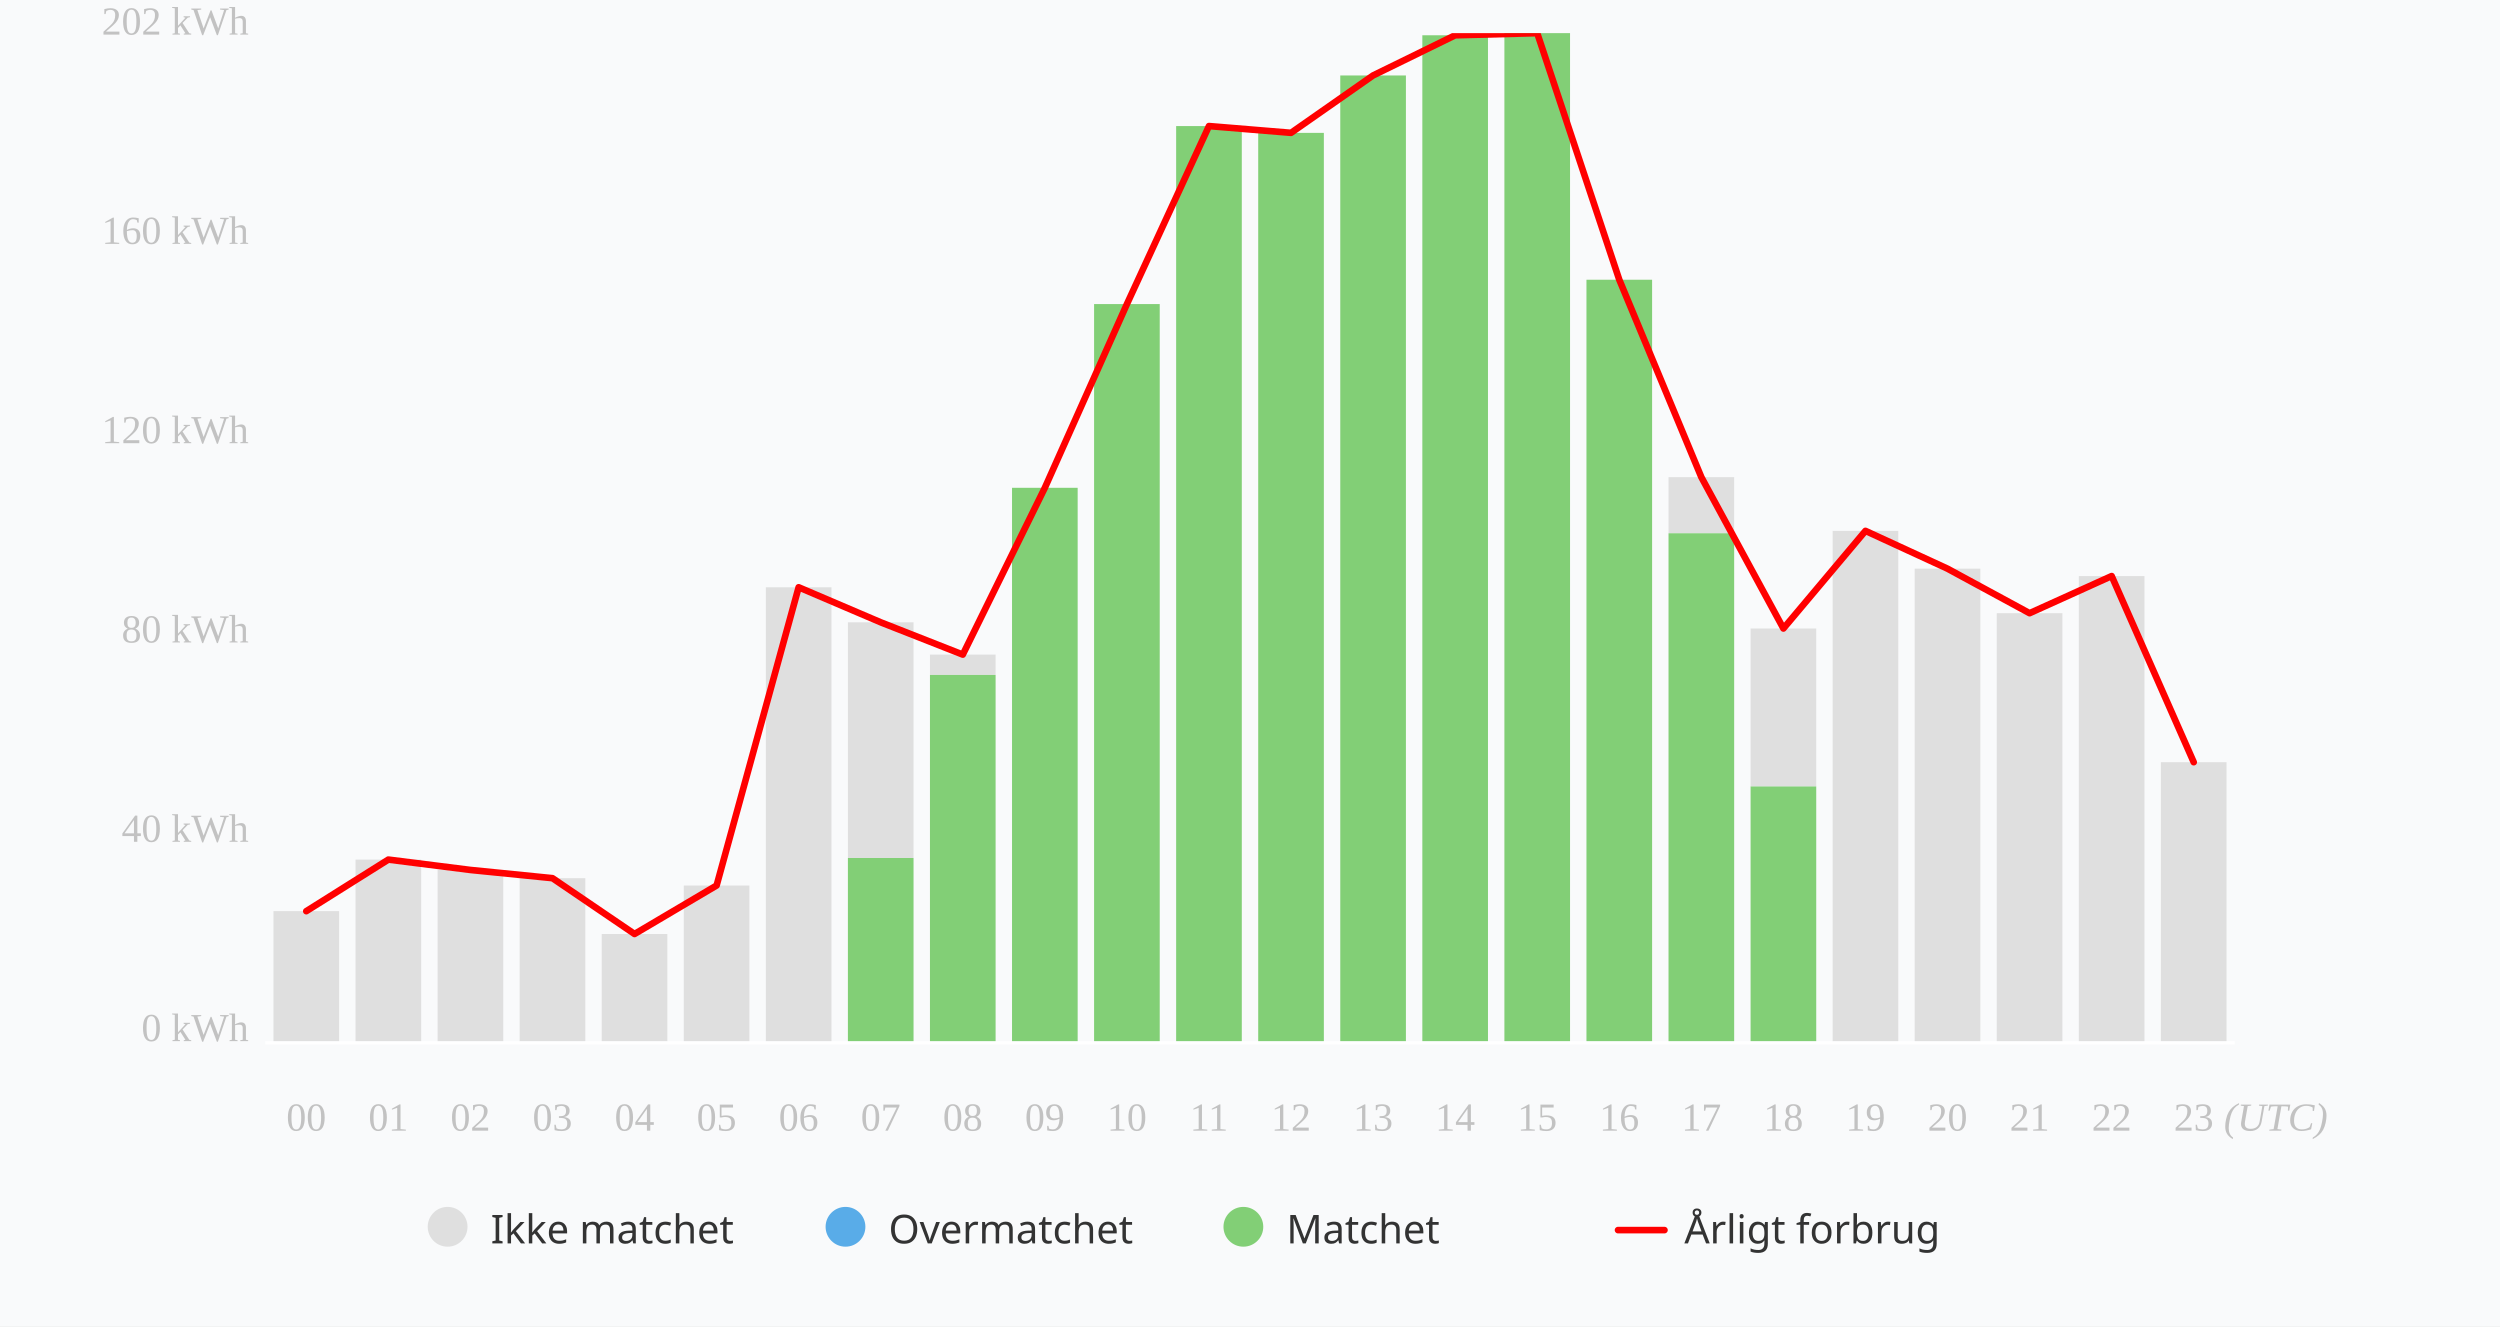
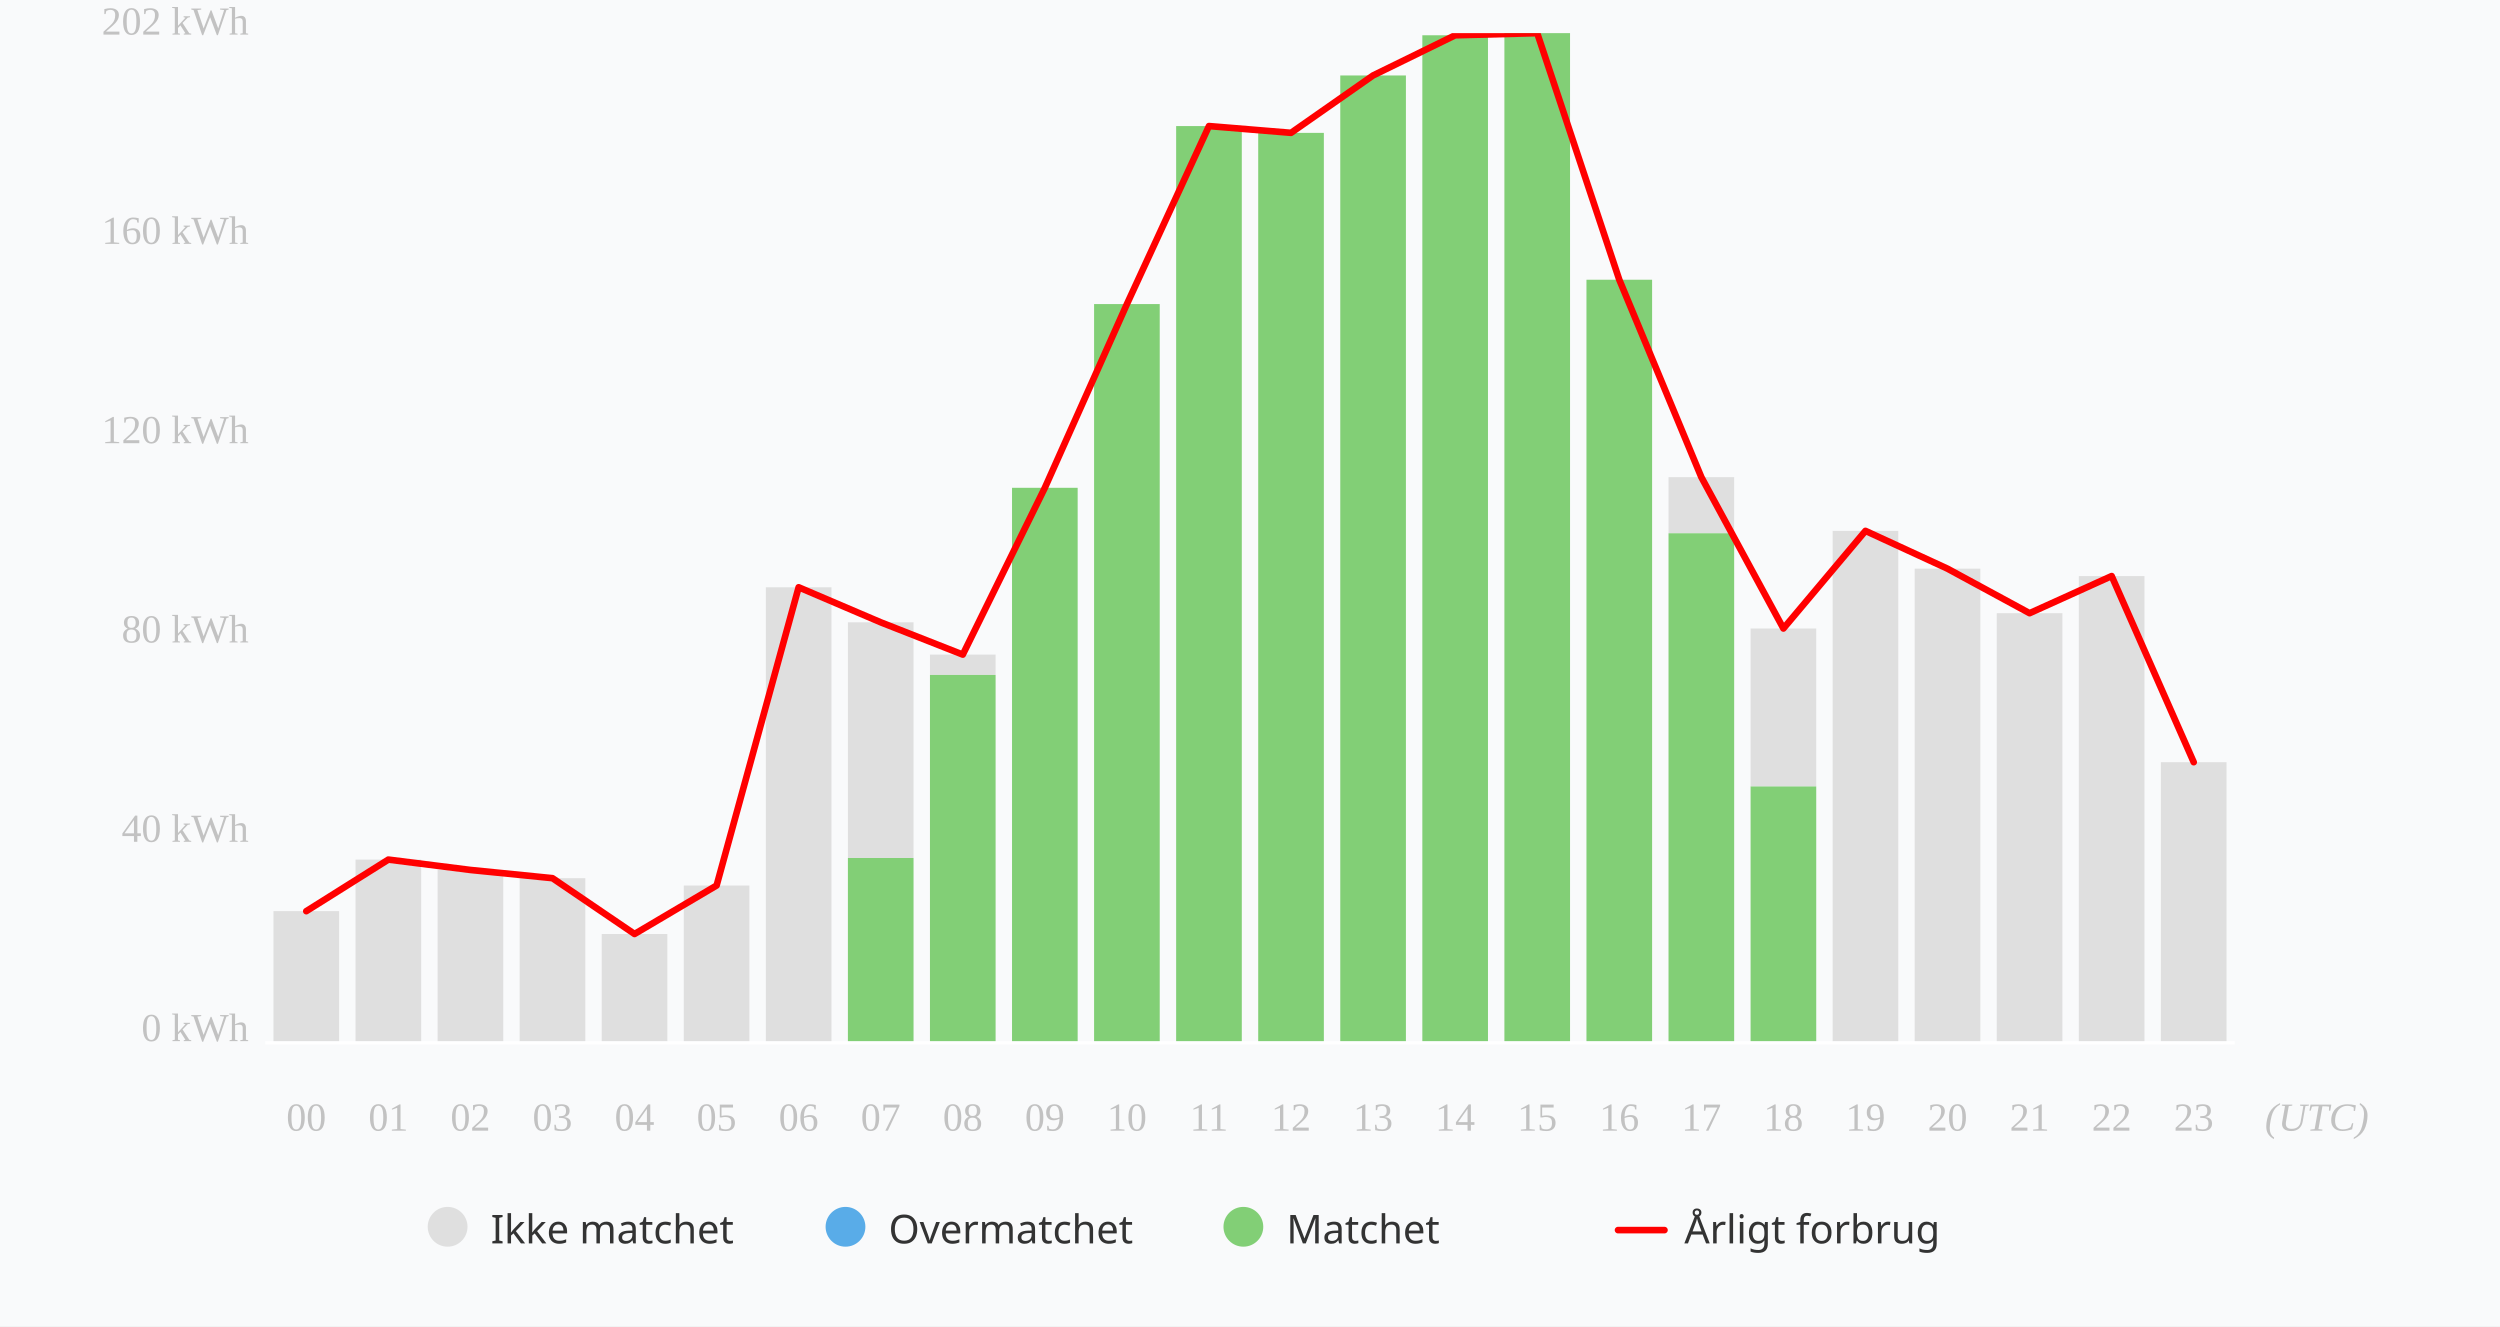
<svg xmlns="http://www.w3.org/2000/svg" class="highcharts-root" viewBox="0 0 754 400" preserveAspectRatio="xMidYMid meet" style="width: 100%; height: auto; display: block;" role="img">
  <defs>
    <filter id="drop-shadow">
      <feDropShadow dx="1" dy="1" flood-color="#000000" flood-opacity="0.75" stdDeviation="2.5" />
    </filter>
    <clipPath id="chart-area">
      <rect x="0" y="0" width="594" height="304" fill="none" />
    </clipPath>
  </defs>
  <rect fill="#F9FAFB" class="highcharts-background" x="0" y="0" width="754" height="400" rx="0" ry="0" />
  <g class="highcharts-grid highcharts-xaxis-grid" data-z-index="1">
    <path fill="none" stroke="#e6e6e6" stroke-width="0" data-z-index="1" class="highcharts-grid-line" d="M 80 10 L 80 314" opacity="1" />
    <path fill="none" stroke="#e6e6e6" stroke-width="0" data-z-index="1" class="highcharts-grid-line" d="M 104.75 10 L 104.75 314" opacity="1" />
    <path fill="none" stroke="#e6e6e6" stroke-width="0" data-z-index="1" class="highcharts-grid-line" d="M 129.5 10 L 129.5 314" opacity="1" />
    <path fill="none" stroke="#e6e6e6" stroke-width="0" data-z-index="1" class="highcharts-grid-line" d="M 154.25 10 L 154.25 314" opacity="1" />
    <path fill="none" stroke="#e6e6e6" stroke-width="0" data-z-index="1" class="highcharts-grid-line" d="M 179 10 L 179 314" opacity="1" />
    <path fill="none" stroke="#e6e6e6" stroke-width="0" data-z-index="1" class="highcharts-grid-line" d="M 203.75 10 L 203.75 314" opacity="1" />
    <path fill="none" stroke="#e6e6e6" stroke-width="0" data-z-index="1" class="highcharts-grid-line" d="M 228.5 10 L 228.5 314" opacity="1" />
    <path fill="none" stroke="#e6e6e6" stroke-width="0" data-z-index="1" class="highcharts-grid-line" d="M 253.25 10 L 253.25 314" opacity="1" />
    <path fill="none" stroke="#e6e6e6" stroke-width="0" data-z-index="1" class="highcharts-grid-line" d="M 278 10 L 278 314" opacity="1" />
    <path fill="none" stroke="#e6e6e6" stroke-width="0" data-z-index="1" class="highcharts-grid-line" d="M 302.75 10 L 302.75 314" opacity="1" />
    <path fill="none" stroke="#e6e6e6" stroke-width="0" data-z-index="1" class="highcharts-grid-line" d="M 327.5 10 L 327.5 314" opacity="1" />
    <path fill="none" stroke="#e6e6e6" stroke-width="0" data-z-index="1" class="highcharts-grid-line" d="M 352.25 10 L 352.25 314" opacity="1" />
    <path fill="none" stroke="#e6e6e6" stroke-width="0" data-z-index="1" class="highcharts-grid-line" d="M 377 10 L 377 314" opacity="1" />
    <path fill="none" stroke="#e6e6e6" stroke-width="0" data-z-index="1" class="highcharts-grid-line" d="M 401.75 10 L 401.75 314" opacity="1" />
    <path fill="none" stroke="#e6e6e6" stroke-width="0" data-z-index="1" class="highcharts-grid-line" d="M 426.5 10 L 426.5 314" opacity="1" />
    <path fill="none" stroke="#e6e6e6" stroke-width="0" data-z-index="1" class="highcharts-grid-line" d="M 451.25 10 L 451.25 314" opacity="1" />
    <path fill="none" stroke="#e6e6e6" stroke-width="0" data-z-index="1" class="highcharts-grid-line" d="M 476 10 L 476 314" opacity="1" />
    <path fill="none" stroke="#e6e6e6" stroke-width="0" data-z-index="1" class="highcharts-grid-line" d="M 500.75 10 L 500.75 314" opacity="1" />
    <path fill="none" stroke="#e6e6e6" stroke-width="0" data-z-index="1" class="highcharts-grid-line" d="M 525.5 10 L 525.5 314" opacity="1" />
    <path fill="none" stroke="#e6e6e6" stroke-width="0" data-z-index="1" class="highcharts-grid-line" d="M 550.25 10 L 550.25 314" opacity="1" />
    <path fill="none" stroke="#e6e6e6" stroke-width="0" data-z-index="1" class="highcharts-grid-line" d="M 575 10 L 575 314" opacity="1" />
    <path fill="none" stroke="#e6e6e6" stroke-width="0" data-z-index="1" class="highcharts-grid-line" d="M 599.75 10 L 599.75 314" opacity="1" />
    <path fill="none" stroke="#e6e6e6" stroke-width="0" data-z-index="1" class="highcharts-grid-line" d="M 624.5 10 L 624.5 314" opacity="1" />
    <path fill="none" stroke="#e6e6e6" stroke-width="0" data-z-index="1" class="highcharts-grid-line" d="M 649.25 10 L 649.25 314" opacity="1" />
    <path fill="none" stroke="#e6e6e6" stroke-width="0" data-z-index="1" class="highcharts-grid-line" d="M 674 10 L 674 314" opacity="1" />
  </g>
  <g class="highcharts-axis highcharts-xaxis" data-z-index="2">
    <path fill="none" class="highcharts-axis-line" stroke="#ffffff" stroke-width="1" d="M 80 314.5 L 674 314.5" />
  </g>
  <g class="highcharts-series-group" data-z-index="3" transform="translate(80,10)">
    <g class="highcharts-series highcharts-series-0 highcharts-column-series" data-z-index="0.1" opacity="1" clip-path="url(#chart-area)">
      <rect x="2.475" y="264.807" width="19.8" height="39.193" fill="#DFDFDF" />
      <rect x="27.225" y="249.253" width="19.8" height="54.747" fill="#DFDFDF" />
      <rect x="51.975" y="252.379" width="19.8" height="51.621" fill="#DFDFDF" />
      <rect x="76.725" y="254.858" width="19.8" height="49.142" fill="#DFDFDF" />
      <rect x="101.475" y="271.69" width="19.8" height="32.31" fill="#DFDFDF" />
      <rect x="126.225" y="257.067" width="19.8" height="46.933" fill="#DFDFDF" />
      <rect x="150.975" y="167.124" width="19.8" height="136.876" fill="#DFDFDF" />
      <rect x="175.725" y="177.689" width="19.8" height="71.086" fill="#DFDFDF" />
      <rect x="200.475" y="187.427" width="19.8" height="6.133" fill="#DFDFDF" />
      <rect x="423.225" y="133.912" width="19.8" height="16.925" fill="#DFDFDF" />
      <rect x="447.975" y="179.553" width="19.8" height="47.655" fill="#DFDFDF" />
      <rect x="472.725" y="150.113" width="19.8" height="153.887" fill="#DFDFDF" />
      <rect x="497.475" y="161.519" width="19.8" height="142.481" fill="#DFDFDF" />
      <rect x="522.225" y="174.939" width="19.8" height="129.061" fill="#DFDFDF" />
      <rect x="546.975" y="163.743" width="19.8" height="140.257" fill="#DFDFDF" />
      <rect x="571.725" y="219.873" width="19.8" height="84.127" fill="#DFDFDF" />
    </g>
    <g class="highcharts-series highcharts-series-1 highcharts-column-series" data-z-index="0.1" opacity="1" clip-path="url(#chart-area)" />
    <g class="highcharts-series highcharts-series-2 highcharts-column-series" data-z-index="0.1" opacity="1" clip-path="url(#chart-area)">
      <rect x="175.725" y="248.776" width="19.8" height="55.224" fill="#82CF76" />
      <rect x="200.475" y="193.561" width="19.8" height="110.439" fill="#82CF76" />
      <rect x="225.225" y="137.122" width="19.8" height="166.878" fill="#82CF76" />
      <rect x="249.975" y="81.713" width="19.8" height="222.287" fill="#82CF76" />
      <rect x="274.725" y="28.023" width="19.8" height="275.977" fill="#82CF76" />
      <rect x="299.475" y="30.065" width="19.8" height="273.935" fill="#82CF76" />
      <rect x="324.225" y="12.754" width="19.8" height="291.246" fill="#82CF76" />
      <rect x="348.975" y="0.641" width="19.8" height="303.359" fill="#82CF76" />
      <rect x="373.725" y="0" width="19.8" height="304" fill="#82CF76" />
      <rect x="398.475" y="74.362" width="19.8" height="229.638" fill="#82CF76" />
      <rect x="423.225" y="150.837" width="19.8" height="153.163" fill="#82CF76" />
      <rect x="447.975" y="227.207" width="19.8" height="76.793" fill="#82CF76" />
    </g>
    <g class="highcharts-series highcharts-series-3 highcharts-line-series" data-z-index="10" opacity="1" clip-path="url(#chart-area)">
      <path fill="none" class="highcharts-graph" d="M 12.375,264.807 37.125,249.253 61.875,252.379 86.625,254.858 111.375,271.69 136.125,257.067 160.875,167.124 185.625,177.689 210.375,187.427 235.125,137.122 259.875,81.713 284.625,28.023 309.375,30.065 334.125,12.754 358.875,0.641 383.625,0 408.375,74.362 433.125,133.912 457.875,179.553 482.625,150.113 507.375,161.519 532.125,174.939 556.875,163.743 581.625,219.873" stroke="#FF0000" stroke-width="2" stroke-linejoin="round" stroke-linecap="round" />
    </g>
  </g>
  <g class="highcharts-axis-labels highcharts-xaxis-labels" data-z-index="7">
    <text x="92.375" y="341" text-anchor="middle" style="cursor: default; font-size: 12px; fill: rgb(194,194,194);">00</text>
    <text x="117.125" y="341" text-anchor="middle" style="cursor: default; font-size: 12px; fill: rgb(194,194,194);">01</text>
    <text x="141.875" y="341" text-anchor="middle" style="cursor: default; font-size: 12px; fill: rgb(194,194,194);">02</text>
    <text x="166.625" y="341" text-anchor="middle" style="cursor: default; font-size: 12px; fill: rgb(194,194,194);">03</text>
    <text x="191.375" y="341" text-anchor="middle" style="cursor: default; font-size: 12px; fill: rgb(194,194,194);">04</text>
    <text x="216.125" y="341" text-anchor="middle" style="cursor: default; font-size: 12px; fill: rgb(194,194,194);">05</text>
    <text x="240.875" y="341" text-anchor="middle" style="cursor: default; font-size: 12px; fill: rgb(194,194,194);">06</text>
    <text x="265.625" y="341" text-anchor="middle" style="cursor: default; font-size: 12px; fill: rgb(194,194,194);">07</text>
    <text x="290.375" y="341" text-anchor="middle" style="cursor: default; font-size: 12px; fill: rgb(194,194,194);">08</text>
    <text x="315.125" y="341" text-anchor="middle" style="cursor: default; font-size: 12px; fill: rgb(194,194,194);">09</text>
    <text x="339.875" y="341" text-anchor="middle" style="cursor: default; font-size: 12px; fill: rgb(194,194,194);">10</text>
    <text x="364.625" y="341" text-anchor="middle" style="cursor: default; font-size: 12px; fill: rgb(194,194,194);">11</text>
    <text x="389.375" y="341" text-anchor="middle" style="cursor: default; font-size: 12px; fill: rgb(194,194,194);">12</text>
    <text x="414.125" y="341" text-anchor="middle" style="cursor: default; font-size: 12px; fill: rgb(194,194,194);">13</text>
    <text x="438.875" y="341" text-anchor="middle" style="cursor: default; font-size: 12px; fill: rgb(194,194,194);">14</text>
    <text x="463.625" y="341" text-anchor="middle" style="cursor: default; font-size: 12px; fill: rgb(194,194,194);">15</text>
    <text x="488.375" y="341" text-anchor="middle" style="cursor: default; font-size: 12px; fill: rgb(194,194,194);">16</text>
    <text x="513.125" y="341" text-anchor="middle" style="cursor: default; font-size: 12px; fill: rgb(194,194,194);">17</text>
    <text x="537.875" y="341" text-anchor="middle" style="cursor: default; font-size: 12px; fill: rgb(194,194,194);">18</text>
    <text x="562.625" y="341" text-anchor="middle" style="cursor: default; font-size: 12px; fill: rgb(194,194,194);">19</text>
    <text x="587.375" y="341" text-anchor="middle" style="cursor: default; font-size: 12px; fill: rgb(194,194,194);">20</text>
    <text x="612.125" y="341" text-anchor="middle" style="cursor: default; font-size: 12px; fill: rgb(194,194,194);">21</text>
    <text x="636.875" y="341" text-anchor="middle" style="cursor: default; font-size: 12px; fill: rgb(194,194,194);">22</text>
    <text x="661.625" y="341" text-anchor="middle" style="cursor: default; font-size: 12px; fill: rgb(194,194,194);">23</text>
-     <text x="686.375" y="341" text-anchor="middle" style="cursor: default; font-size: 12px; fill: rgb(194,194,194); font-style: italic;">(UTC)</text>
+     <text x="698.75" y="341" text-anchor="middle" style="cursor: default; font-size: 12px; fill: rgb(194,194,194); font-style: italic;"> (UTC)</text>
  </g>
  <g class="highcharts-legend" data-z-index="7" transform="translate(119,355)">
    <rect fill="none" class="highcharts-legend-box" rx="0" ry="0" stroke="#999999" stroke-width="0" x="0" y="0" width="517" height="30" />
    <g data-z-index="1">
      <g>
        <g class="highcharts-legend-item highcharts-column-series" data-z-index="1" transform="translate(8,3)">
          <text x="21" y="17" text-anchor="start" data-z-index="2" style="font-size: 12px; font-family: OpenSansNormal; fill: rgb(51, 51, 51);">Ikke matchet</text>
          <rect x="2" y="6" rx="6" ry="6" width="12" height="12" fill="#DFDFDF" class="highcharts-point" data-z-index="3" />
        </g>
        <g class="highcharts-legend-item highcharts-column-series" data-z-index="1" transform="translate(128,3)">
          <text x="21" y="17" text-anchor="start" data-z-index="2" style="font-size: 12px; font-family: OpenSansNormal; fill: rgb(51, 51, 51);">Overmatchet</text>
          <rect x="2" y="6" rx="6" ry="6" width="12" height="12" fill="#59ACE8" class="highcharts-point" data-z-index="3" />
        </g>
        <g class="highcharts-legend-item highcharts-column-series" data-z-index="1" transform="translate(248,3)">
          <text x="21" y="17" text-anchor="start" data-z-index="2" style="font-size: 12px; font-family: OpenSansNormal; fill: rgb(51, 51, 51);">Matchet</text>
          <rect x="2" y="6" rx="6" ry="6" width="12" height="12" fill="#82CF76" class="highcharts-point" data-z-index="3" />
        </g>
        <g class="highcharts-legend-item highcharts-line-series" data-z-index="1" transform="translate(368,3)">
          <path fill="none" class="highcharts-graph" stroke-width="2" stroke-linecap="round" d="M 1 13 L 15 13" stroke="#FF0000" />
          <text x="21" y="17" text-anchor="start" data-z-index="2" style="font-size: 12px; font-family: OpenSansNormal; fill: rgb(51, 51, 51);">Årligt forbrug</text>
        </g>
      </g>
    </g>
  </g>
  <g class="highcharts-axis-labels highcharts-yaxis-labels" data-z-index="7">
    <text x="75" y="314" text-anchor="end" style="font-size: 12px; fill: rgb(194,194,194);">0 kWh</text>
    <text x="75" y="253.888" text-anchor="end" style="font-size: 12px; fill: rgb(194,194,194);">40 kWh</text>
    <text x="75" y="193.776" text-anchor="end" style="font-size: 12px; fill: rgb(194,194,194);">80 kWh</text>
    <text x="75" y="133.663" text-anchor="end" style="font-size: 12px; fill: rgb(194,194,194);">120 kWh</text>
    <text x="75" y="73.551" text-anchor="end" style="font-size: 12px; fill: rgb(194,194,194);">160 kWh</text>
    <text x="75" y="10.433" text-anchor="end" style="font-size: 12px; fill: rgb(194,194,194);">202 kWh</text>
  </g>
  <g class="highcharts-axis highcharts-yaxis-left">
    <line x1="80" y1="10" x2="80" y2="314" stroke="FFA500" stroke-width="2" />
  </g>
</svg>
